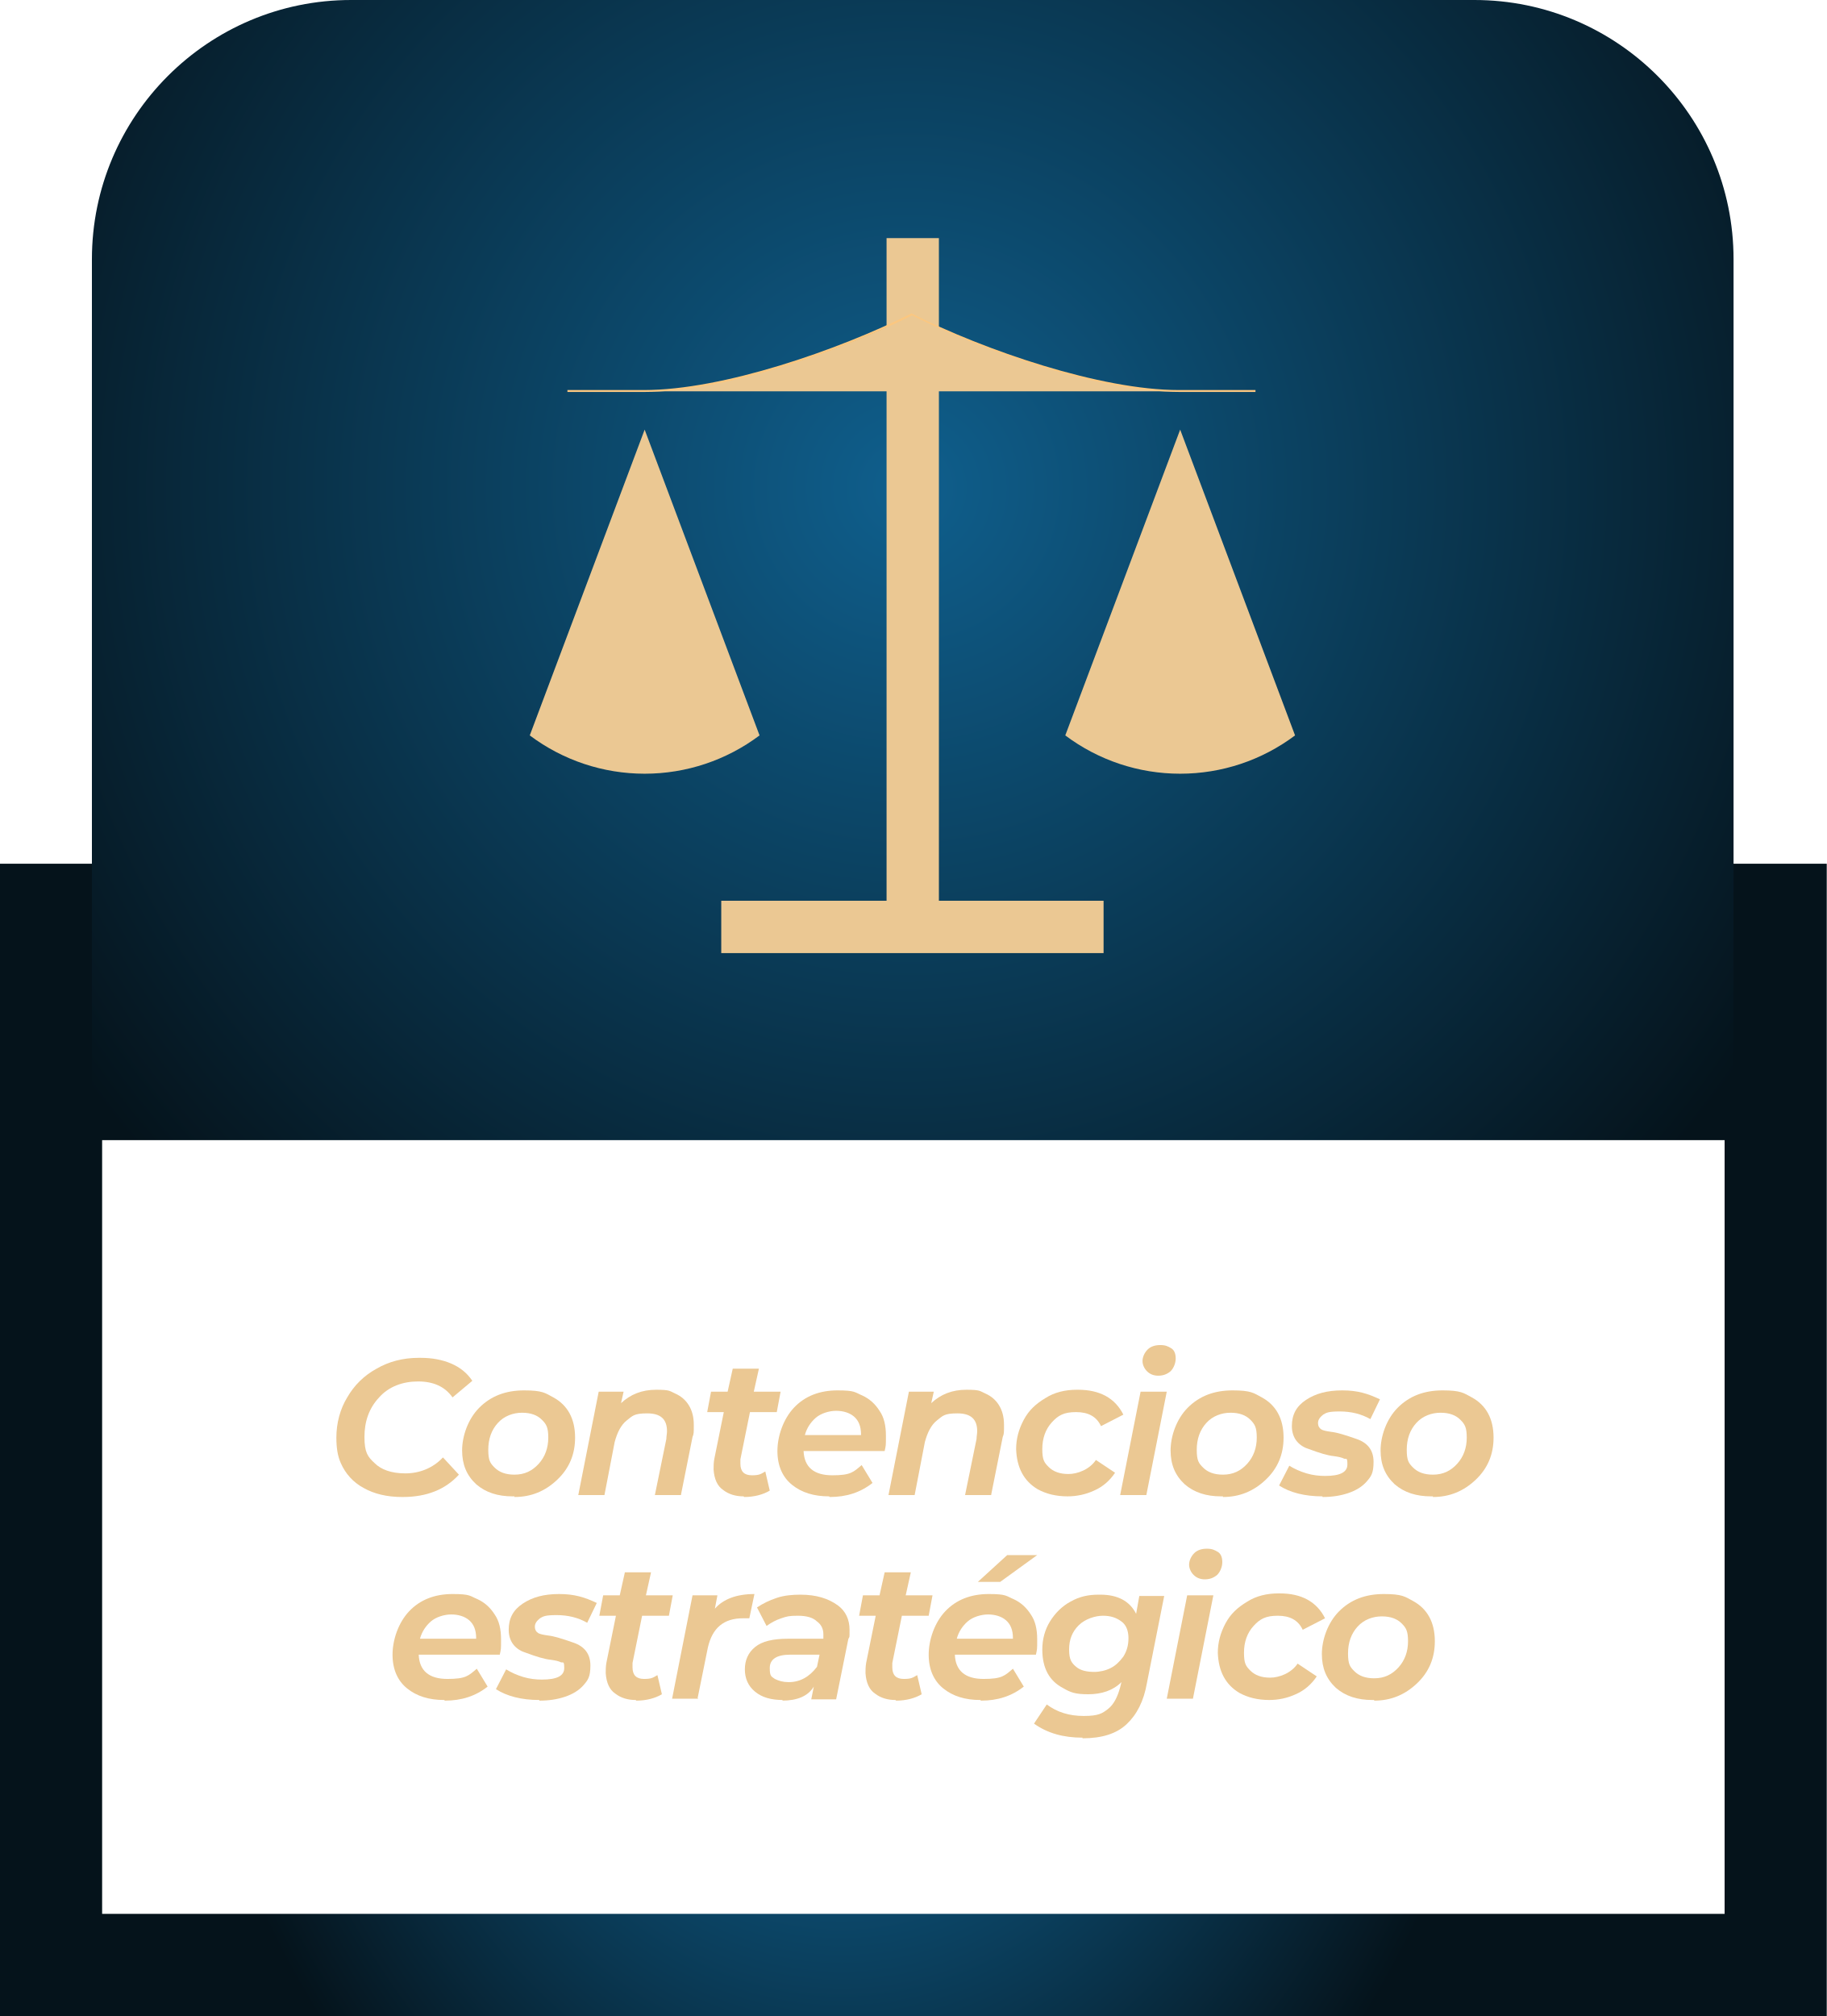
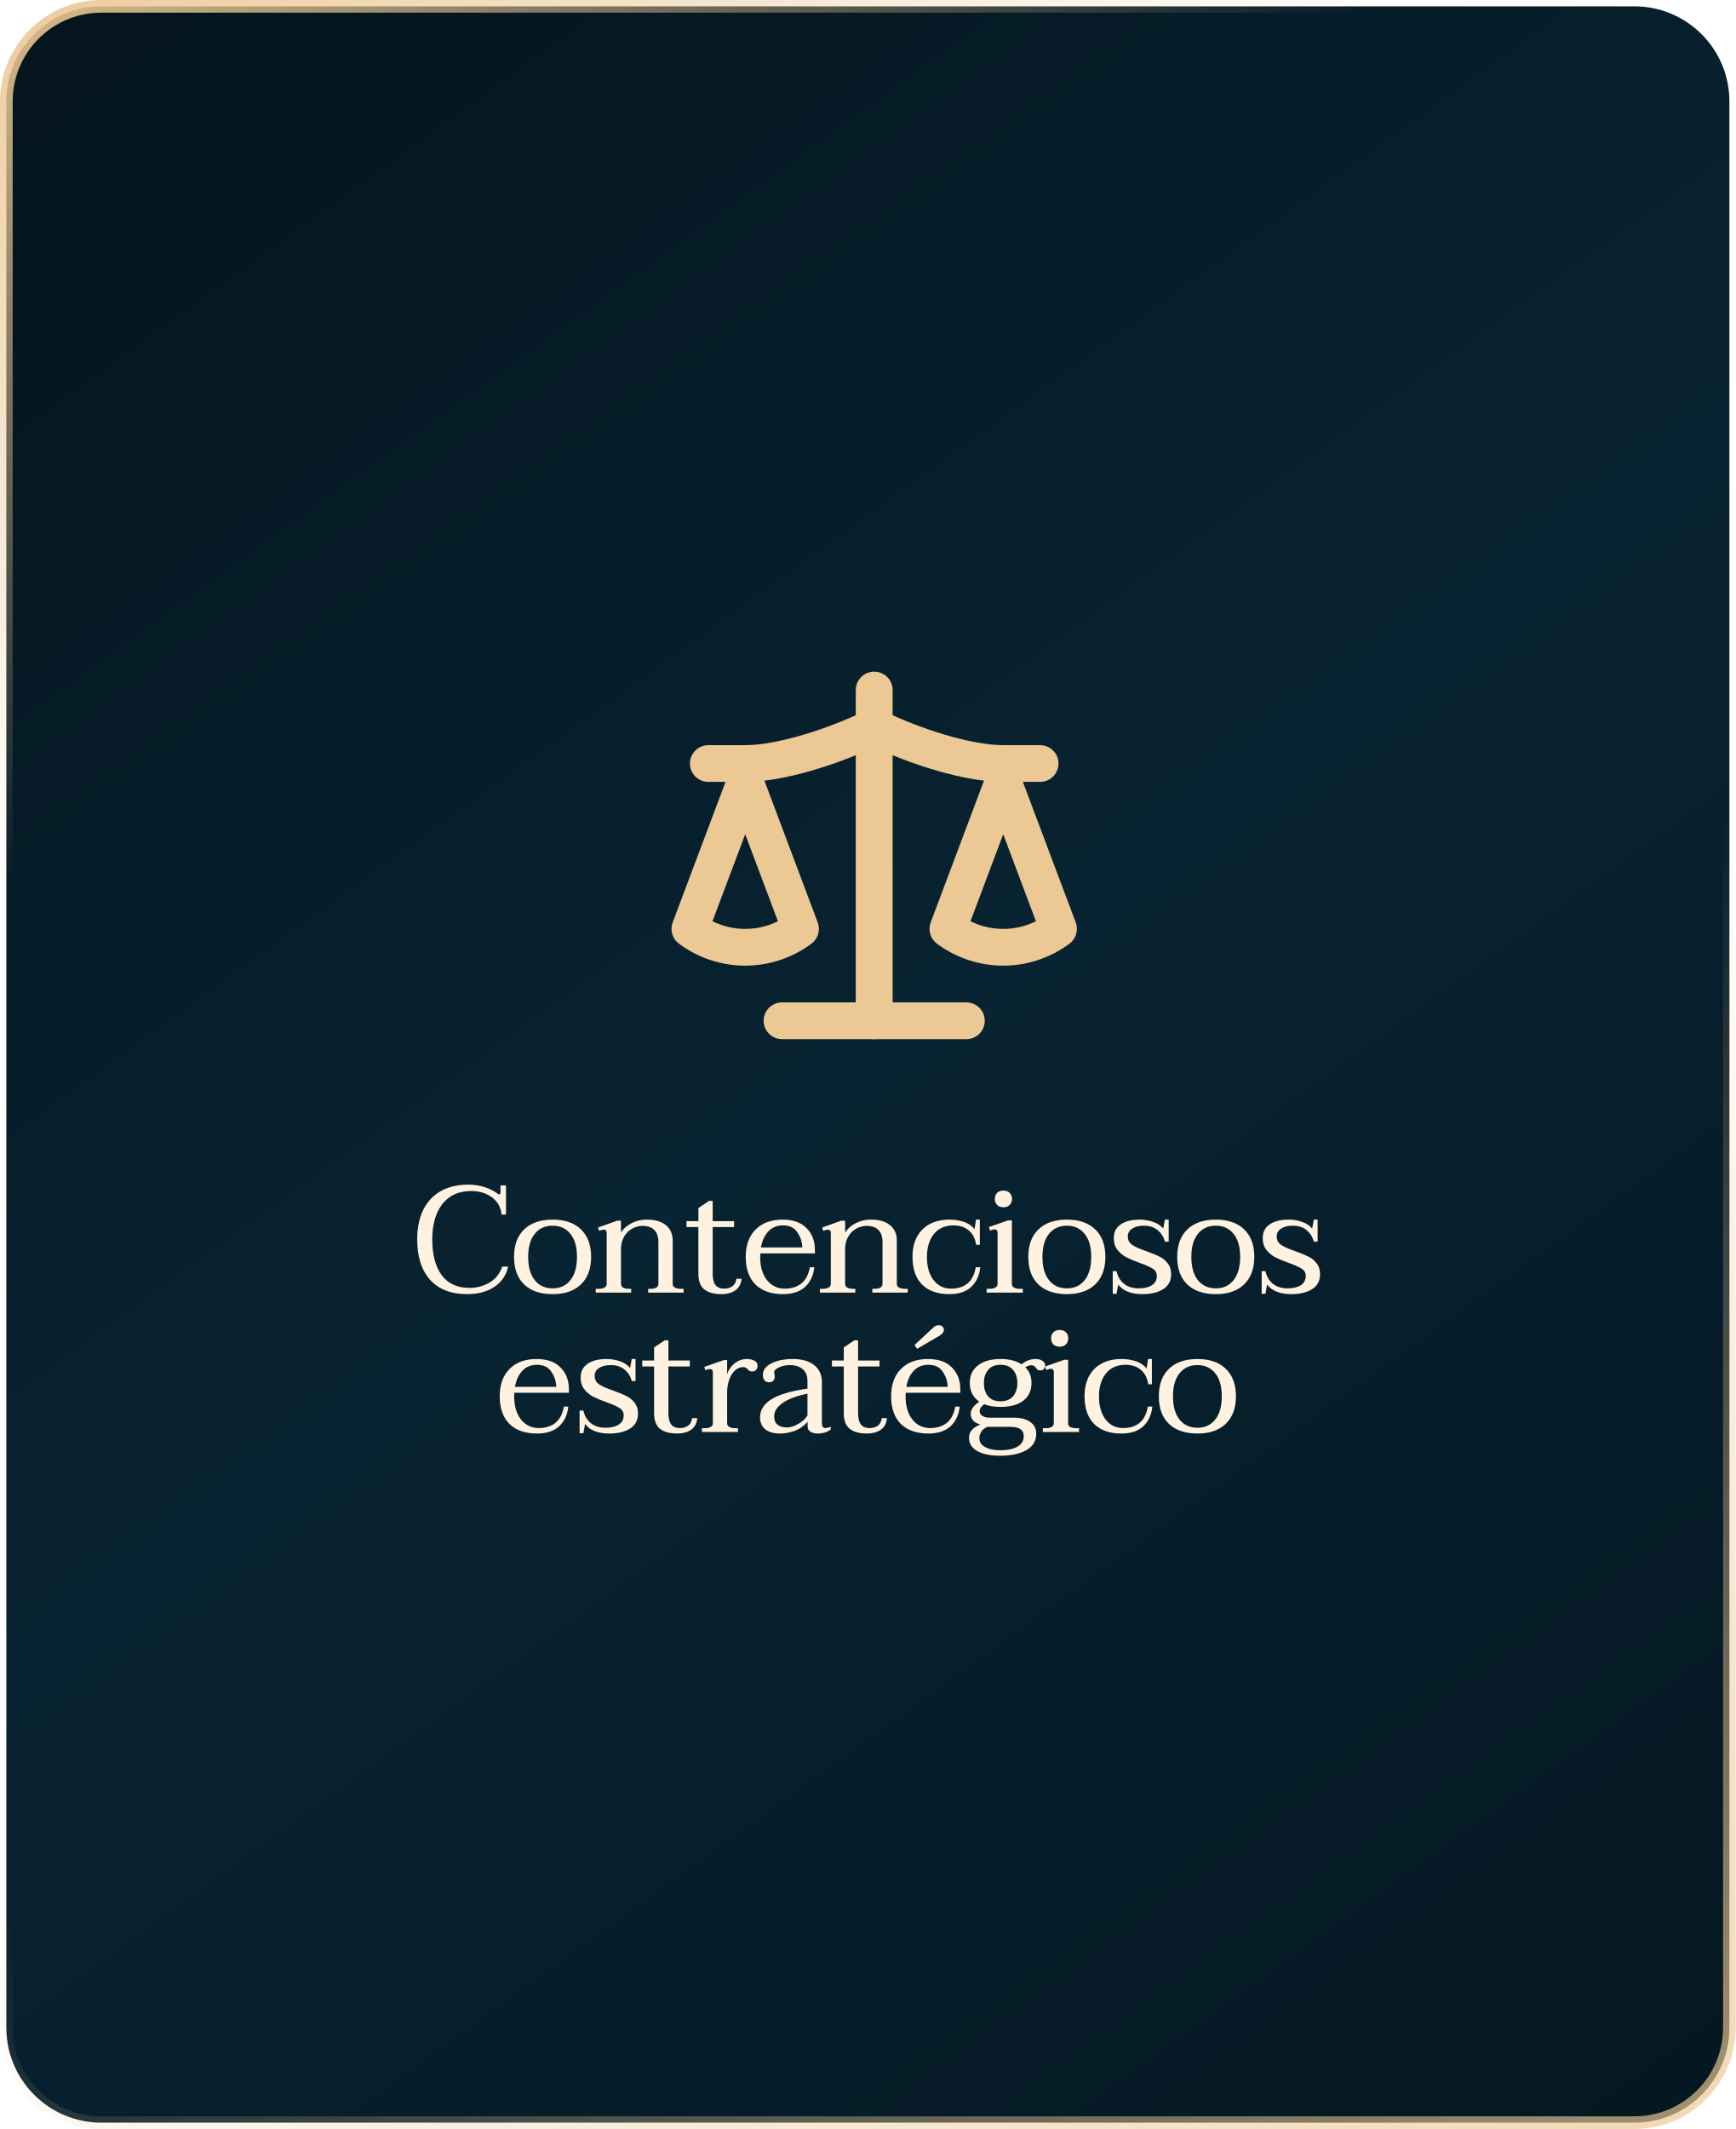
- <svg xmlns="http://www.w3.org/2000/svg" version="1.1" viewBox="0 0 286.2 315.8">
+ <svg xmlns="http://www.w3.org/2000/svg" width="137" height="168" viewBox="0 0 137 168" fill="none">
+   <rect x="0.5" y="0.5" width="136" height="167" rx="7.5" fill="url(#paint0_linear_1_16)" stroke="url(#paint1_linear_1_16)" />
+   <path fill-rule="evenodd" clip-rule="evenodd" d="M79.182 60.25C79.788 60.25 80.331 60.625 80.544 61.191L84.907 72.791C85.135 73.395 84.934 74.076 84.416 74.462C82.901 75.59 81.068 76.2 79.182 76.2C77.295 76.2 75.463 75.59 73.948 74.462C73.429 74.076 73.229 73.395 73.456 72.791L77.82 61.191C78.033 60.625 78.576 60.25 79.182 60.25ZM76.599 72.696C77.4 73.092 78.283 73.3 79.182 73.3C80.081 73.3 80.963 73.092 81.765 72.696L79.182 65.83L76.599 72.696Z" fill="#EBC894" />
+   <path fill-rule="evenodd" clip-rule="evenodd" d="M58.818 60.25C59.425 60.25 59.967 60.625 60.18 61.191L64.544 72.791C64.771 73.395 64.571 74.076 64.052 74.462C62.537 75.59 60.705 76.2 58.818 76.2C56.932 76.2 55.099 75.59 53.584 74.462C53.066 74.076 52.866 73.395 53.093 72.791L57.456 61.191C57.669 60.625 58.212 60.25 58.818 60.25ZM56.235 72.696C57.037 73.092 57.919 73.3 58.818 73.3C59.718 73.3 60.6 73.092 61.401 72.696L58.818 65.83L56.235 72.696Z" fill="#EBC894" />
+   <path fill-rule="evenodd" clip-rule="evenodd" d="M60.273 80.55C60.273 79.749 60.924 79.1 61.727 79.1H76.273C77.076 79.1 77.727 79.749 77.727 80.55C77.727 81.351 77.076 82 76.273 82H61.727C60.924 82 60.273 81.351 60.273 80.55Z" fill="#EBC894" />
+   <path fill-rule="evenodd" clip-rule="evenodd" d="M69 53C69.803 53 70.455 53.649 70.455 54.45V80.55C70.455 81.351 69.803 82 69 82C68.197 82 67.546 81.351 67.546 80.55V54.45C67.546 53.649 68.197 53 69 53Z" fill="#EBC894" />
+   <path fill-rule="evenodd" clip-rule="evenodd" d="M68.35 56.053C68.759 55.849 69.241 55.849 69.65 56.053C72.477 57.462 76.602 58.8 79.182 58.8H82.091C82.894 58.8 83.545 59.449 83.545 60.25C83.545 61.051 82.894 61.7 82.091 61.7H79.182C76.17 61.7 71.978 60.349 69 58.96C66.022 60.349 61.83 61.7 58.818 61.7H55.909C55.106 61.7 54.455 61.051 54.455 60.25C54.455 59.449 55.106 58.8 55.909 58.8H58.818C61.398 58.8 65.523 57.462 68.35 56.053Z" fill="#EBC894" />
+   <path d="M36.877 102.12C35.605 102.12 34.63 101.744 33.95 100.992C33.27 100.232 32.929 99.168 32.929 97.8C32.929 96.904 33.086 96.132 33.398 95.484C33.718 94.836 34.178 94.34 34.778 93.996C35.386 93.652 36.114 93.48 36.962 93.48C37.849 93.48 38.626 93.72 39.289 94.2C39.297 94.2 39.313 94.208 39.337 94.224C39.361 94.24 39.382 94.248 39.398 94.248C39.469 94.248 39.505 94.188 39.505 94.068V93.54H39.938V95.844H39.59C39.526 95.252 39.27 94.796 38.822 94.476C38.373 94.148 37.83 93.984 37.19 93.984C36.206 93.984 35.446 94.328 34.91 95.016C34.382 95.704 34.117 96.632 34.117 97.8C34.117 98.992 34.361 99.928 34.849 100.608C35.346 101.288 36.081 101.628 37.057 101.628C37.617 101.628 38.138 101.492 38.617 101.22C39.105 100.94 39.446 100.516 39.638 99.948H40.105C39.962 100.62 39.602 101.152 39.026 101.544C38.45 101.928 37.733 102.12 36.877 102.12ZM43.62 102.12C42.652 102.12 41.9 101.864 41.364 101.352C40.836 100.84 40.572 100.116 40.572 99.18C40.572 98.244 40.84 97.52 41.376 97.008C41.912 96.496 42.66 96.24 43.62 96.24C44.58 96.24 45.324 96.496 45.852 97.008C46.388 97.52 46.656 98.244 46.656 99.18C46.656 100.116 46.388 100.84 45.852 101.352C45.324 101.864 44.58 102.12 43.62 102.12ZM43.62 101.664C44.212 101.664 44.68 101.448 45.024 101.016C45.368 100.584 45.54 99.972 45.54 99.18C45.54 98.396 45.368 97.792 45.024 97.368C44.68 96.936 44.212 96.72 43.62 96.72C43.02 96.72 42.548 96.936 42.204 97.368C41.86 97.792 41.688 98.396 41.688 99.18C41.688 99.972 41.86 100.584 42.204 101.016C42.548 101.448 43.02 101.664 43.62 101.664ZM53.958 101.7V102H51.162V101.7H51.354C51.538 101.7 51.686 101.668 51.798 101.604C51.91 101.54 51.966 101.444 51.966 101.316V98.016C51.966 97.592 51.858 97.272 51.642 97.056C51.426 96.84 51.118 96.732 50.718 96.732C50.438 96.732 50.166 96.804 49.902 96.948C49.646 97.084 49.434 97.292 49.266 97.572C49.098 97.852 49.014 98.188 49.014 98.58V101.316C49.014 101.444 49.07 101.54 49.182 101.604C49.302 101.668 49.454 101.7 49.638 101.7H49.818V102H47.022V101.7H47.25C47.442 101.7 47.594 101.668 47.706 101.604C47.826 101.54 47.886 101.444 47.886 101.316V97.284C47.886 97.116 47.802 97.032 47.634 97.032C47.562 97.032 47.446 97.064 47.286 97.128L47.202 96.864L48.714 96.324H49.014V97.26C49.19 96.972 49.458 96.732 49.818 96.54C50.186 96.34 50.594 96.24 51.042 96.24C51.706 96.24 52.214 96.388 52.566 96.684C52.918 96.98 53.094 97.376 53.094 97.872V101.316C53.094 101.444 53.154 101.54 53.274 101.604C53.394 101.668 53.55 101.7 53.742 101.7H53.958ZM58.531 100.908C58.49 101.324 58.322 101.632 58.026 101.832C57.739 102.024 57.383 102.12 56.959 102.12C56.358 102.12 55.903 101.996 55.59 101.748C55.279 101.5 55.123 101.088 55.123 100.512V96.828H54.187V96.36H55.123V95.328L55.962 94.764H56.251V96.36H57.943V96.828H56.251V100.488C56.251 100.896 56.322 101.2 56.467 101.4C56.618 101.592 56.85 101.688 57.163 101.688C57.41 101.688 57.623 101.628 57.798 101.508C57.983 101.38 58.09 101.18 58.123 100.908H58.531ZM60.012 98.904C60.004 98.968 60 99.064 60 99.192C60 99.944 60.176 100.548 60.528 101.004C60.888 101.46 61.36 101.688 61.944 101.688C62.472 101.688 62.908 101.552 63.252 101.28C63.596 101 63.82 100.572 63.924 99.996H64.272C64.208 100.636 63.968 101.152 63.552 101.544C63.136 101.928 62.552 102.12 61.8 102.12C60.872 102.12 60.148 101.868 59.628 101.364C59.116 100.852 58.86 100.124 58.86 99.18C58.86 98.268 59.116 97.552 59.628 97.032C60.148 96.504 60.86 96.24 61.764 96.24C62.596 96.24 63.228 96.464 63.66 96.912C64.1 97.352 64.32 97.924 64.32 98.628V98.904H60.012ZM61.8 96.696C61.328 96.696 60.944 96.852 60.648 97.164C60.352 97.476 60.156 97.9 60.06 98.436H63.324C63.308 97.988 63.176 97.588 62.928 97.236C62.688 96.876 62.312 96.696 61.8 96.696ZM71.648 101.7V102H68.852V101.7H69.044C69.228 101.7 69.376 101.668 69.488 101.604C69.6 101.54 69.656 101.444 69.656 101.316V98.016C69.656 97.592 69.548 97.272 69.332 97.056C69.116 96.84 68.808 96.732 68.408 96.732C68.128 96.732 67.856 96.804 67.592 96.948C67.336 97.084 67.124 97.292 66.956 97.572C66.788 97.852 66.704 98.188 66.704 98.58V101.316C66.704 101.444 66.76 101.54 66.872 101.604C66.992 101.668 67.144 101.7 67.328 101.7H67.508V102H64.712V101.7H64.94C65.132 101.7 65.284 101.668 65.396 101.604C65.516 101.54 65.576 101.444 65.576 101.316V97.284C65.576 97.116 65.492 97.032 65.324 97.032C65.252 97.032 65.136 97.064 64.976 97.128L64.892 96.864L66.404 96.324H66.704V97.26C66.88 96.972 67.148 96.732 67.508 96.54C67.876 96.34 68.284 96.24 68.732 96.24C69.396 96.24 69.904 96.388 70.256 96.684C70.608 96.98 70.784 97.376 70.784 97.872V101.316C70.784 101.444 70.844 101.54 70.964 101.604C71.084 101.668 71.24 101.7 71.432 101.7H71.648ZM74.925 102.12C74.005 102.12 73.289 101.868 72.777 101.364C72.273 100.852 72.021 100.124 72.021 99.18C72.021 98.268 72.277 97.552 72.789 97.032C73.309 96.504 74.029 96.24 74.949 96.24C75.333 96.24 75.701 96.296 76.053 96.408C76.405 96.52 76.693 96.712 76.917 96.984L77.037 96.24H77.337V98.232H77.049C76.969 97.72 76.769 97.336 76.449 97.08C76.137 96.824 75.741 96.696 75.261 96.696C74.589 96.696 74.069 96.928 73.701 97.392C73.341 97.848 73.161 98.448 73.161 99.192C73.161 99.944 73.333 100.548 73.677 101.004C74.029 101.46 74.493 101.688 75.069 101.688C75.597 101.688 76.029 101.552 76.365 101.28C76.701 101 76.917 100.572 77.013 99.996H77.373C77.309 100.636 77.073 101.152 76.665 101.544C76.257 101.928 75.677 102.12 74.925 102.12ZM79.206 95.268C78.998 95.268 78.83 95.208 78.702 95.088C78.582 94.96 78.522 94.8 78.522 94.608C78.522 94.408 78.582 94.248 78.702 94.128C78.83 94.008 78.998 93.948 79.206 93.948C79.406 93.948 79.566 94.008 79.686 94.128C79.814 94.248 79.878 94.408 79.878 94.608C79.878 94.8 79.814 94.96 79.686 95.088C79.566 95.208 79.406 95.268 79.206 95.268ZM77.874 101.7H78.102C78.294 101.7 78.446 101.668 78.558 101.604C78.678 101.54 78.738 101.444 78.738 101.316V97.272C78.738 97.096 78.654 97.008 78.486 97.008C78.446 97.008 78.386 97.024 78.306 97.056C78.226 97.08 78.17 97.096 78.138 97.104L78.054 96.828L79.566 96.3H79.866V101.316C79.866 101.444 79.922 101.54 80.034 101.604C80.154 101.668 80.31 101.7 80.502 101.7H80.73V102H77.874V101.7ZM84.21 102.12C83.242 102.12 82.49 101.864 81.954 101.352C81.426 100.84 81.162 100.116 81.162 99.18C81.162 98.244 81.43 97.52 81.966 97.008C82.502 96.496 83.25 96.24 84.21 96.24C85.17 96.24 85.914 96.496 86.442 97.008C86.978 97.52 87.246 98.244 87.246 99.18C87.246 100.116 86.978 100.84 86.442 101.352C85.914 101.864 85.17 102.12 84.21 102.12ZM84.21 101.664C84.802 101.664 85.27 101.448 85.614 101.016C85.958 100.584 86.13 99.972 86.13 99.18C86.13 98.396 85.958 97.792 85.614 97.368C85.27 96.936 84.802 96.72 84.21 96.72C83.61 96.72 83.138 96.936 82.794 97.368C82.45 97.792 82.278 98.396 82.278 99.18C82.278 99.972 82.45 100.584 82.794 101.016C83.138 101.448 83.61 101.664 84.21 101.664ZM90.18 102.12C89.275 102.12 88.635 101.868 88.26 101.364L88.127 102.096H87.828V100.308H88.127C88.216 100.724 88.412 101.056 88.716 101.304C89.019 101.544 89.4 101.664 89.856 101.664C90.32 101.664 90.675 101.58 90.924 101.412C91.18 101.244 91.308 101 91.308 100.68C91.308 100.432 91.195 100.24 90.972 100.104C90.748 99.96 90.403 99.808 89.939 99.648C89.507 99.488 89.156 99.34 88.883 99.204C88.62 99.06 88.391 98.868 88.2 98.628C88.007 98.38 87.912 98.068 87.912 97.692C87.912 97.228 88.091 96.872 88.451 96.624C88.811 96.368 89.316 96.24 89.963 96.24C90.323 96.24 90.675 96.3 91.019 96.42C91.364 96.54 91.627 96.716 91.811 96.948L91.944 96.24H92.243V97.98H91.944C91.847 97.604 91.656 97.3 91.368 97.068C91.088 96.836 90.728 96.72 90.287 96.72C89.903 96.72 89.596 96.796 89.364 96.948C89.132 97.1 89.016 97.308 89.016 97.572C89.016 97.86 89.135 98.084 89.376 98.244C89.624 98.404 89.996 98.568 90.492 98.736C90.915 98.888 91.255 99.028 91.511 99.156C91.767 99.276 91.984 99.452 92.159 99.684C92.344 99.908 92.436 100.196 92.436 100.548C92.436 101.076 92.224 101.472 91.799 101.736C91.383 101.992 90.844 102.12 90.18 102.12ZM95.964 102.12C94.996 102.12 94.244 101.864 93.708 101.352C93.18 100.84 92.916 100.116 92.916 99.18C92.916 98.244 93.184 97.52 93.72 97.008C94.256 96.496 95.004 96.24 95.964 96.24C96.924 96.24 97.668 96.496 98.196 97.008C98.732 97.52 99 98.244 99 99.18C99 100.116 98.732 100.84 98.196 101.352C97.668 101.864 96.924 102.12 95.964 102.12ZM95.964 101.664C96.556 101.664 97.024 101.448 97.368 101.016C97.712 100.584 97.884 99.972 97.884 99.18C97.884 98.396 97.712 97.792 97.368 97.368C97.024 96.936 96.556 96.72 95.964 96.72C95.364 96.72 94.892 96.936 94.548 97.368C94.204 97.792 94.032 98.396 94.032 99.18C94.032 99.972 94.204 100.584 94.548 101.016C94.892 101.448 95.364 101.664 95.964 101.664ZM101.934 102.12C101.03 102.12 100.39 101.868 100.014 101.364L99.882 102.096H99.582V100.308H99.882C99.97 100.724 100.166 101.056 100.47 101.304C100.774 101.544 101.154 101.664 101.61 101.664C102.074 101.664 102.43 101.58 102.678 101.412C102.934 101.244 103.062 101 103.062 100.68C103.062 100.432 102.95 100.24 102.726 100.104C102.502 99.96 102.158 99.808 101.694 99.648C101.262 99.488 100.91 99.34 100.638 99.204C100.374 99.06 100.146 98.868 99.954 98.628C99.762 98.38 99.666 98.068 99.666 97.692C99.666 97.228 99.846 96.872 100.206 96.624C100.566 96.368 101.07 96.24 101.718 96.24C102.078 96.24 102.43 96.3 102.774 96.42C103.118 96.54 103.382 96.716 103.566 96.948L103.698 96.24H103.998V97.98H103.698C103.602 97.604 103.41 97.3 103.122 97.068C102.842 96.836 102.482 96.72 102.042 96.72C101.658 96.72 101.35 96.796 101.118 96.948C100.886 97.1 100.77 97.308 100.77 97.572C100.77 97.86 100.89 98.084 101.13 98.244C101.378 98.404 101.75 98.568 102.246 98.736C102.67 98.888 103.01 99.028 103.266 99.156C103.522 99.276 103.738 99.452 103.914 99.684C104.098 99.908 104.19 100.196 104.19 100.548C104.19 101.076 103.978 101.472 103.554 101.736C103.138 101.992 102.598 102.12 101.934 102.12ZM40.596 109.904C40.588 109.968 40.584 110.064 40.584 110.192C40.584 110.944 40.76 111.548 41.112 112.004C41.472 112.46 41.944 112.688 42.528 112.688C43.056 112.688 43.492 112.552 43.836 112.28C44.18 112 44.404 111.572 44.508 110.996H44.856C44.792 111.636 44.552 112.152 44.136 112.544C43.72 112.928 43.136 113.12 42.384 113.12C41.456 113.12 40.732 112.868 40.212 112.364C39.7 111.852 39.444 111.124 39.444 110.18C39.444 109.268 39.7 108.552 40.212 108.032C40.732 107.504 41.444 107.24 42.348 107.24C43.18 107.24 43.812 107.464 44.244 107.912C44.684 108.352 44.904 108.924 44.904 109.628V109.904H40.596ZM42.384 107.696C41.912 107.696 41.528 107.852 41.232 108.164C40.936 108.476 40.74 108.9 40.644 109.436H43.908C43.892 108.988 43.76 108.588 43.512 108.236C43.272 107.876 42.896 107.696 42.384 107.696ZM48.099 113.12C47.195 113.12 46.555 112.868 46.179 112.364L46.047 113.096H45.747V111.308H46.047C46.135 111.724 46.331 112.056 46.635 112.304C46.939 112.544 47.319 112.664 47.775 112.664C48.239 112.664 48.595 112.58 48.843 112.412C49.099 112.244 49.227 112 49.227 111.68C49.227 111.432 49.115 111.24 48.891 111.104C48.667 110.96 48.323 110.808 47.859 110.648C47.427 110.488 47.075 110.34 46.803 110.204C46.539 110.06 46.311 109.868 46.119 109.628C45.927 109.38 45.831 109.068 45.831 108.692C45.831 108.228 46.011 107.872 46.371 107.624C46.731 107.368 47.235 107.24 47.883 107.24C48.243 107.24 48.595 107.3 48.939 107.42C49.283 107.54 49.547 107.716 49.731 107.948L49.863 107.24H50.163V108.98H49.863C49.767 108.604 49.575 108.3 49.287 108.068C49.007 107.836 48.647 107.72 48.207 107.72C47.823 107.72 47.515 107.796 47.283 107.948C47.051 108.1 46.935 108.308 46.935 108.572C46.935 108.86 47.055 109.084 47.295 109.244C47.543 109.404 47.915 109.568 48.411 109.736C48.835 109.888 49.175 110.028 49.431 110.156C49.687 110.276 49.903 110.452 50.079 110.684C50.263 110.908 50.355 111.196 50.355 111.548C50.355 112.076 50.143 112.472 49.719 112.736C49.303 112.992 48.763 113.12 48.099 113.12ZM55.035 111.908C54.995 112.324 54.827 112.632 54.531 112.832C54.243 113.024 53.887 113.12 53.463 113.12C52.863 113.12 52.407 112.996 52.095 112.748C51.783 112.5 51.627 112.088 51.627 111.512V107.828H50.691V107.36H51.627V106.328L52.467 105.764H52.755V107.36H54.447V107.828H52.755V111.488C52.755 111.896 52.827 112.2 52.971 112.4C53.123 112.592 53.355 112.688 53.667 112.688C53.915 112.688 54.127 112.628 54.303 112.508C54.487 112.38 54.595 112.18 54.627 111.908H55.035ZM58.953 107.24C59.185 107.24 59.381 107.284 59.541 107.372C59.709 107.452 59.793 107.58 59.793 107.756C59.793 107.908 59.753 108.024 59.673 108.104C59.601 108.184 59.497 108.224 59.361 108.224C59.273 108.224 59.201 108.208 59.145 108.176C59.097 108.144 59.053 108.1 59.013 108.044C58.957 107.988 58.905 107.948 58.857 107.924C58.809 107.892 58.741 107.876 58.653 107.876C58.445 107.876 58.245 107.952 58.053 108.104C57.869 108.256 57.717 108.476 57.597 108.764C57.477 109.052 57.409 109.384 57.393 109.76V112.316C57.393 112.444 57.453 112.54 57.573 112.604C57.693 112.668 57.849 112.7 58.041 112.7H58.245V113H55.401V112.7H55.629C55.821 112.7 55.973 112.668 56.085 112.604C56.205 112.54 56.265 112.444 56.265 112.316V108.284C56.265 108.116 56.185 108.032 56.025 108.032C55.945 108.032 55.825 108.064 55.665 108.128L55.593 107.864L57.129 107.324H57.393V108.428C57.505 108.084 57.705 107.8 57.993 107.576C58.281 107.352 58.601 107.24 58.953 107.24ZM61.548 113.12C61.06 113.12 60.676 113.008 60.396 112.784C60.124 112.552 59.988 112.24 59.988 111.848C59.988 111.264 60.292 110.784 60.9 110.408C61.516 110.032 62.46 109.756 63.732 109.58V108.956C63.732 108.548 63.604 108.24 63.348 108.032C63.092 107.824 62.752 107.72 62.328 107.72C62.024 107.72 61.744 107.78 61.488 107.9C61.232 108.02 61.104 108.148 61.104 108.284C61.104 108.332 61.112 108.392 61.128 108.464C61.144 108.536 61.152 108.592 61.152 108.632C61.152 108.752 61.116 108.856 61.044 108.944C60.972 109.032 60.856 109.076 60.696 109.076C60.56 109.076 60.444 109.028 60.348 108.932C60.26 108.828 60.216 108.684 60.216 108.5C60.216 108.1 60.444 107.792 60.9 107.576C61.356 107.352 61.912 107.24 62.568 107.24C63.304 107.24 63.872 107.404 64.272 107.732C64.672 108.052 64.872 108.492 64.872 109.052V112.304C64.872 112.56 64.96 112.688 65.136 112.688C65.248 112.688 65.392 112.656 65.568 112.592V112.796C65.448 112.9 65.296 112.98 65.112 113.036C64.928 113.092 64.74 113.12 64.548 113.12C64.332 113.12 64.144 113.076 63.984 112.988C63.824 112.9 63.744 112.756 63.744 112.556V112.196C63.424 112.548 63.068 112.792 62.676 112.928C62.292 113.056 61.916 113.12 61.548 113.12ZM62.1 112.64C62.396 112.64 62.704 112.544 63.024 112.352C63.352 112.16 63.588 111.94 63.732 111.692V109.976C62.884 110.144 62.232 110.388 61.776 110.708C61.328 111.02 61.104 111.372 61.104 111.764C61.104 112.052 61.192 112.272 61.368 112.424C61.544 112.568 61.788 112.64 62.1 112.64ZM70.007 111.908C69.967 112.324 69.799 112.632 69.503 112.832C69.215 113.024 68.859 113.12 68.435 113.12C67.835 113.12 67.379 112.996 67.067 112.748C66.755 112.5 66.599 112.088 66.599 111.512V107.828H65.663V107.36H66.599V106.328L67.439 105.764H67.727V107.36H69.419V107.828H67.727V111.488C67.727 111.896 67.799 112.2 67.943 112.4C68.095 112.592 68.327 112.688 68.639 112.688C68.887 112.688 69.099 112.628 69.275 112.508C69.459 112.38 69.567 112.18 69.599 111.908H70.007ZM72.388 106.436L72.184 106.136L73.564 104.852C73.572 104.844 73.624 104.796 73.72 104.708C73.816 104.62 73.94 104.576 74.092 104.576C74.22 104.576 74.32 104.612 74.392 104.684C74.464 104.756 74.5 104.84 74.5 104.936C74.5 105.12 74.364 105.288 74.092 105.44L72.388 106.436ZM71.488 109.904C71.48 109.968 71.476 110.064 71.476 110.192C71.476 110.944 71.652 111.548 72.004 112.004C72.364 112.46 72.836 112.688 73.42 112.688C73.948 112.688 74.384 112.552 74.728 112.28C75.072 112 75.296 111.572 75.4 110.996H75.748C75.684 111.636 75.444 112.152 75.028 112.544C74.612 112.928 74.028 113.12 73.276 113.12C72.348 113.12 71.624 112.868 71.104 112.364C70.592 111.852 70.336 111.124 70.336 110.18C70.336 109.268 70.592 108.552 71.104 108.032C71.624 107.504 72.336 107.24 73.24 107.24C74.072 107.24 74.704 107.464 75.136 107.912C75.576 108.352 75.796 108.924 75.796 109.628V109.904H71.488ZM73.276 107.696C72.804 107.696 72.42 107.852 72.124 108.164C71.828 108.476 71.632 108.9 71.536 109.436H74.8C74.784 108.988 74.652 108.588 74.404 108.236C74.164 107.876 73.788 107.696 73.276 107.696ZM81.739 107.24C81.963 107.24 82.143 107.288 82.279 107.384C82.423 107.48 82.495 107.596 82.495 107.732C82.495 107.86 82.459 107.96 82.387 108.032C82.323 108.104 82.227 108.14 82.099 108.14C82.011 108.14 81.943 108.124 81.895 108.092C81.855 108.06 81.815 108.012 81.775 107.948C81.727 107.876 81.675 107.824 81.619 107.792C81.571 107.752 81.495 107.732 81.391 107.732C81.271 107.732 81.115 107.784 80.923 107.888C81.251 108.2 81.415 108.616 81.415 109.136C81.415 109.736 81.199 110.2 80.767 110.528C80.335 110.856 79.735 111.02 78.967 111.02C78.471 111.02 78.043 110.948 77.683 110.804C77.443 110.98 77.323 111.164 77.323 111.356C77.323 111.508 77.395 111.632 77.539 111.728C77.683 111.824 77.887 111.872 78.151 111.872H80.083C80.571 111.872 80.975 111.98 81.295 112.196C81.623 112.404 81.787 112.72 81.787 113.144C81.787 113.704 81.531 114.132 81.019 114.428C80.507 114.724 79.807 114.872 78.919 114.872C78.167 114.872 77.571 114.748 77.131 114.5C76.699 114.26 76.483 113.912 76.483 113.456C76.483 112.984 76.783 112.636 77.383 112.412C77.119 112.34 76.923 112.228 76.795 112.076C76.675 111.924 76.615 111.756 76.615 111.572C76.615 111.228 76.843 110.908 77.299 110.612C77.059 110.444 76.871 110.236 76.735 109.988C76.607 109.74 76.543 109.456 76.543 109.136C76.543 108.544 76.759 108.08 77.191 107.744C77.623 107.408 78.215 107.24 78.967 107.24C79.663 107.24 80.219 107.38 80.635 107.66C80.963 107.38 81.331 107.24 81.739 107.24ZM78.967 110.576C79.407 110.576 79.739 110.444 79.963 110.18C80.187 109.908 80.299 109.56 80.299 109.136C80.299 108.712 80.187 108.368 79.963 108.104C79.739 107.832 79.407 107.696 78.967 107.696C78.535 107.696 78.207 107.832 77.983 108.104C77.767 108.368 77.659 108.712 77.659 109.136C77.659 109.56 77.767 109.908 77.983 110.18C78.207 110.444 78.535 110.576 78.967 110.576ZM77.947 112.592C77.715 112.68 77.547 112.812 77.443 112.988C77.347 113.156 77.299 113.316 77.299 113.468C77.299 113.788 77.451 114.028 77.755 114.188C78.059 114.356 78.463 114.44 78.967 114.44C79.535 114.44 79.983 114.344 80.311 114.152C80.639 113.96 80.803 113.688 80.803 113.336C80.803 113.08 80.715 112.892 80.539 112.772C80.371 112.652 80.087 112.592 79.687 112.592H77.947ZM83.645 106.268C83.437 106.268 83.269 106.208 83.141 106.088C83.021 105.96 82.961 105.8 82.961 105.608C82.961 105.408 83.021 105.248 83.141 105.128C83.269 105.008 83.437 104.948 83.645 104.948C83.845 104.948 84.005 105.008 84.125 105.128C84.253 105.248 84.317 105.408 84.317 105.608C84.317 105.8 84.253 105.96 84.125 106.088C84.005 106.208 83.845 106.268 83.645 106.268ZM82.313 112.7H82.541C82.733 112.7 82.885 112.668 82.997 112.604C83.117 112.54 83.177 112.444 83.177 112.316V108.272C83.177 108.096 83.093 108.008 82.925 108.008C82.885 108.008 82.825 108.024 82.745 108.056C82.665 108.08 82.609 108.096 82.577 108.104L82.493 107.828L84.005 107.3H84.305V112.316C84.305 112.444 84.361 112.54 84.473 112.604C84.593 112.668 84.749 112.7 84.941 112.7H85.169V113H82.313V112.7ZM88.505 113.12C87.585 113.12 86.869 112.868 86.357 112.364C85.853 111.852 85.601 111.124 85.601 110.18C85.601 109.268 85.857 108.552 86.369 108.032C86.889 107.504 87.609 107.24 88.529 107.24C88.913 107.24 89.281 107.296 89.633 107.408C89.985 107.52 90.273 107.712 90.497 107.984L90.617 107.24H90.917V109.232H90.629C90.549 108.72 90.349 108.336 90.029 108.08C89.717 107.824 89.321 107.696 88.841 107.696C88.169 107.696 87.649 107.928 87.281 108.392C86.921 108.848 86.741 109.448 86.741 110.192C86.741 110.944 86.913 111.548 87.257 112.004C87.609 112.46 88.073 112.688 88.649 112.688C89.177 112.688 89.609 112.552 89.945 112.28C90.281 112 90.497 111.572 90.593 110.996H90.953C90.889 111.636 90.653 112.152 90.245 112.544C89.837 112.928 89.257 113.12 88.505 113.12ZM94.514 113.12C93.546 113.12 92.794 112.864 92.258 112.352C91.73 111.84 91.466 111.116 91.466 110.18C91.466 109.244 91.734 108.52 92.27 108.008C92.806 107.496 93.554 107.24 94.514 107.24C95.474 107.24 96.218 107.496 96.746 108.008C97.282 108.52 97.55 109.244 97.55 110.18C97.55 111.116 97.282 111.84 96.746 112.352C96.218 112.864 95.474 113.12 94.514 113.12ZM94.514 112.664C95.106 112.664 95.574 112.448 95.918 112.016C96.262 111.584 96.434 110.972 96.434 110.18C96.434 109.396 96.262 108.792 95.918 108.368C95.574 107.936 95.106 107.72 94.514 107.72C93.914 107.72 93.442 107.936 93.098 108.368C92.754 108.792 92.582 109.396 92.582 110.18C92.582 110.972 92.754 111.584 93.098 112.016C93.442 112.448 93.914 112.664 94.514 112.664Z" fill="#FFF2E0" />
  <defs>
-     <style>
-       .cls-1 {
-         fill: none;
-         stroke: url(#Gradiente_sem_nome);
-         stroke-miterlimit: 10;
-         stroke-width: 16px;
-       }
- 
-       .cls-2 {
-         fill: url(#Gradiente_sem_nome_2);
-       }
- 
-       .cls-3 {
-         isolation: isolate;
-       }
- 
-       .cls-4 {
-         fill: #ebc893;
-       }
- 
-       .cls-5 {
-         fill: #fbc780;
-       }
-     </style>
-     <radialGradient id="Gradiente_sem_nome" data-name="Gradiente sem nome" cx="223.3" cy="60.1" fx="223.3" fy="60.1" r="118.7" gradientTransform="translate(-69.1 296.9) scale(.9 -1.2)" gradientUnits="userSpaceOnUse">
-       <stop offset=".3" stop-color="#0f5f8d" />
-       <stop offset="1" stop-color="#05131b" />
-     </radialGradient>
-     <radialGradient id="Gradiente_sem_nome_2" data-name="Gradiente sem nome 2" cx="324.6" cy="255.7" fx="324.6" fy="255.7" r="176.5" gradientTransform="translate(-150.1 306.6) scale(.9 -.9)" gradientUnits="userSpaceOnUse">
-       <stop offset="0" stop-color="#0f5f8d" />
-       <stop offset="1" stop-color="#05131b" />
-     </radialGradient>
+     <linearGradient id="paint0_linear_1_16" x1="3.42386e-07" y1="-8.5" x2="156.5" y2="208" gradientUnits="userSpaceOnUse">
+       <stop stop-color="#03131C" />
+       <stop offset="0.428" stop-color="#082331" />
+       <stop offset="0.975" stop-color="#03131C" />
+     </linearGradient>
+     <linearGradient id="paint1_linear_1_16" x1="6" y1="-8" x2="143.5" y2="206.5" gradientUnits="userSpaceOnUse">
+       <stop stop-color="#EBC894" />
+       <stop offset="0.245" stop-color="#EBC894" stop-opacity="0" />
+       <stop offset="0.513" stop-color="#EBC894" stop-opacity="0" />
+       <stop offset="1" stop-color="#EBC894" />
+     </linearGradient>
  </defs>
-   <g>
-     <g id="Camada_2">
-       <g id="Camada_1-2">
-         <g>
-           <g class="cls-3">
-             <g class="cls-3">
-               <path class="cls-4" d="M63,234.5c-2.4,0-4.4-.5-6-1.4-1.7-.9-2.9-2.3-3.6-3.9-.5-1.1-.7-2.4-.7-4,0-2.3.6-4.5,1.7-6.3,1.1-1.9,2.6-3.4,4.6-4.5,1.9-1.1,4.1-1.7,6.6-1.7h.3c1.8,0,3.4.3,4.8.9,1.4.6,2.5,1.5,3.3,2.7l-3.1,2.6c-1.2-1.7-3-2.5-5.4-2.5s-4.6.8-6.1,2.5c-1.6,1.7-2.3,3.8-2.3,6.2s.5,3.1,1.6,4.1c1,1,2.6,1.6,4.8,1.6s4.3-.8,5.9-2.5l2.5,2.7c-2.1,2.3-5,3.5-8.8,3.5Z" />
-             </g>
-             <g class="cls-3">
-               <path class="cls-4" d="M80.6,234.4h-.3c-2.3,0-4.2-.6-5.7-1.9-1.5-1.4-2.2-3.1-2.2-5.3s.9-4.9,2.7-6.7c1.8-1.8,4.1-2.7,7-2.7s3.3.4,4.6,1.1c2.2,1.2,3.4,3.3,3.4,6.3,0,2.6-.9,4.8-2.8,6.6s-4.1,2.7-6.7,2.7ZM80.6,231c1.6,0,2.8-.6,3.8-1.7,1-1.1,1.5-2.5,1.5-4.1s-.3-2.1-1-2.8c-.7-.7-1.7-1.1-3.1-1.1s-2.8.5-3.8,1.6-1.5,2.5-1.5,4.2.3,2.1,1,2.8c.7.7,1.7,1.1,3.1,1.1Z" />
-               <path class="cls-4" d="M106.7,234.2h-4.1l1.8-8.8c0-.4.1-.8.1-1.2,0-1.9-1-2.8-3.1-2.8s-2.3.4-3.2,1.1-1.5,1.9-1.9,3.4l-1.6,8.3h-4.1l3.2-16.2h3.9l-.4,1.8c1.5-1.4,3.3-2.1,5.5-2.1s2.1.2,3,.6c.9.4,1.6,1,2.1,1.8.5.8.8,1.8.8,3.1s0,1.4-.2,1.9l-1.8,9Z" />
-             </g>
-             <g class="cls-3">
-               <path class="cls-4" d="M116.5,234.4c-1.2,0-2.3-.3-3.2-1-.9-.6-1.4-1.7-1.5-3.2,0-.5,0-1,.1-1.6l1.5-7.4h-2.6l.6-3.2h2.6l.8-3.6h4.1l-.8,3.6h4.2l-.6,3.2h-4.2l-1.5,7.4c0,.2,0,.5,0,.7,0,1.2.6,1.8,1.8,1.8s1.4-.2,2.1-.6l.7,3c-1,.6-2.4,1-4,1Z" />
-             </g>
-             <g class="cls-3">
-               <path class="cls-4" d="M129.9,234.4c-2.4,0-4.3-.6-5.8-1.8-1.5-1.2-2.3-3-2.3-5.3s.9-5,2.6-6.8c1.7-1.8,4-2.7,6.8-2.7s2.7.3,3.9.8c1.1.5,2,1.3,2.7,2.4.7,1,1,2.3,1,3.9s0,1.5-.2,2.4h-12.7c.1,2.5,1.6,3.8,4.5,3.8s3.3-.5,4.6-1.6l1.7,2.8c-1.9,1.5-4.1,2.2-6.7,2.2ZM134.9,224.7h0c0-1.3-.4-2.2-1.1-2.8s-1.7-.9-2.8-.9-2.4.4-3.2,1.1-1.4,1.6-1.7,2.7h8.8Z" />
-             </g>
-             <g class="cls-3">
-               <path class="cls-4" d="M155.3,234.2h-4.1l1.8-8.8c0-.4.1-.8.1-1.2,0-1.9-1-2.8-3.1-2.8s-2.3.4-3.2,1.1-1.5,1.9-1.9,3.4l-1.6,8.3h-4.1l3.2-16.2h3.9l-.4,1.8c1.5-1.4,3.3-2.1,5.5-2.1s2.1.2,3,.6c.9.4,1.6,1,2.1,1.8.5.8.8,1.8.8,3.1s0,1.4-.2,1.9l-1.8,9Z" />
-             </g>
-             <g class="cls-3">
-               <path class="cls-4" d="M167.3,234.4c-1.9,0-3.4-.4-4.7-1.1-2.2-1.3-3.3-3.4-3.4-6.3,0-1.6.4-3.1,1.2-4.6s1.9-2.5,3.4-3.4c1.4-.9,3.1-1.3,4.9-1.3h.2c3.4,0,5.8,1.3,7.1,3.9l-3.5,1.8c-.7-1.5-2-2.2-3.9-2.2s-2.8.5-3.8,1.6-1.5,2.5-1.5,4.2.3,2.1,1,2.8c.7.7,1.7,1.1,3.1,1.1s3.3-.7,4.3-2.2l3,2c-.8,1.2-1.9,2.2-3.3,2.8-1.3.6-2.7.9-4.2.9Z" />
-               <path class="cls-4" d="M179.6,234.2h-4.1l3.2-16.2h4.1l-3.2,16.2ZM181.5,215.5c-.7,0-1.3-.2-1.8-.7-.4-.4-.7-1-.7-1.6s.3-1.3.8-1.8c.5-.5,1.2-.7,2-.7s1.2.2,1.7.5.7.9.7,1.6-.3,1.5-.8,2c-.6.5-1.2.7-2,.7Z" />
-               <path class="cls-4" d="M191.6,234.4h-.3c-2.3,0-4.2-.6-5.7-1.9-1.5-1.4-2.2-3.1-2.2-5.3s.9-4.9,2.7-6.7c1.8-1.8,4.1-2.7,7-2.7s3.3.4,4.6,1.1c2.2,1.2,3.4,3.3,3.4,6.3,0,2.6-.9,4.8-2.8,6.6s-4.1,2.7-6.7,2.7ZM191.6,231c1.6,0,2.8-.6,3.8-1.7s1.5-2.5,1.5-4.1-.3-2.1-1-2.8c-.7-.7-1.7-1.1-3.1-1.1s-2.8.5-3.8,1.6-1.5,2.5-1.5,4.2.3,2.1,1,2.8c.7.7,1.7,1.1,3.1,1.1Z" />
-               <path class="cls-4" d="M207.2,234.4c-2.8,0-5.1-.6-6.8-1.7l1.6-3.1c.8.5,1.7.9,2.7,1.2,1,.3,2,.4,2.9.4,2.4,0,3.5-.6,3.5-1.8s-.2-.8-.5-.9c-.4-.2-.9-.3-1.6-.4-1-.1-2.3-.5-3.9-1.1-.7-.2-1.4-.6-1.9-1.2s-.8-1.4-.8-2.4c0-1.8.7-3.1,2.2-4.1s3.3-1.5,5.7-1.5,4,.5,5.9,1.4l-1.5,3.1c-1.4-.8-3-1.2-4.8-1.2s-2.1.2-2.6.5c-.5.4-.8.8-.8,1.3s.2.8.5,1c.3.2.9.3,1.6.4.9.1,2.2.5,3.9,1.1,1.8.6,2.7,1.8,2.7,3.6s-.4,2.3-1.1,3.1c-.7.8-1.7,1.4-2.9,1.8-1.2.4-2.5.6-4,.6Z" />
-               <path class="cls-4" d="M224.5,234.4h-.3c-2.3,0-4.2-.6-5.7-1.9-1.5-1.4-2.2-3.1-2.2-5.3s.9-4.9,2.7-6.7c1.8-1.8,4.1-2.7,7-2.7s3.3.4,4.6,1.1c2.2,1.2,3.4,3.3,3.4,6.3,0,2.6-.9,4.8-2.8,6.6s-4.1,2.7-6.7,2.7ZM224.5,231c1.6,0,2.8-.6,3.8-1.7,1-1.1,1.5-2.5,1.5-4.1s-.3-2.1-1-2.8c-.7-.7-1.7-1.1-3.1-1.1s-2.8.5-3.8,1.6-1.5,2.5-1.5,4.2.3,2.1,1,2.8c.7.7,1.7,1.1,3.1,1.1Z" />
-             </g>
-             <g class="cls-3">
-               <path class="cls-4" d="M69.6,266.3c-2.4,0-4.3-.6-5.8-1.8-1.5-1.2-2.3-3-2.3-5.3s.9-5,2.6-6.8c1.7-1.8,4-2.7,6.8-2.7s2.7.3,3.9.8c1.1.5,2,1.3,2.7,2.4.7,1,1,2.3,1,3.9s0,1.5-.2,2.4h-12.7c.1,2.5,1.6,3.8,4.5,3.8s3.3-.5,4.6-1.6l1.7,2.8c-1.9,1.5-4.1,2.2-6.7,2.2ZM74.6,256.6h0c0-1.3-.4-2.2-1.1-2.8s-1.7-.9-2.8-.9-2.4.4-3.2,1.1-1.4,1.6-1.7,2.7h8.8Z" />
-               <path class="cls-4" d="M84.5,266.3c-2.8,0-5.1-.6-6.8-1.7l1.6-3.1c.8.5,1.7.9,2.7,1.2,1,.3,2,.4,2.9.4,2.4,0,3.5-.6,3.5-1.8s-.2-.8-.5-.9c-.4-.2-.9-.3-1.6-.4-1-.1-2.3-.5-3.9-1.1-.7-.2-1.4-.6-1.9-1.2s-.8-1.4-.8-2.4c0-1.8.7-3.1,2.2-4.1s3.3-1.5,5.7-1.5,4,.5,5.9,1.4l-1.5,3.1c-1.4-.8-3-1.2-4.8-1.2s-2.1.2-2.6.5c-.5.4-.8.8-.8,1.3s.2.8.5,1c.3.2.9.3,1.6.4.9.1,2.2.5,3.9,1.1,1.8.6,2.7,1.8,2.7,3.6s-.4,2.3-1.1,3.1c-.7.8-1.7,1.4-2.9,1.8-1.2.4-2.5.6-4,.6Z" />
-               <path class="cls-4" d="M99.6,266.3c-1.2,0-2.3-.3-3.2-1-.9-.6-1.4-1.7-1.5-3.2,0-.5,0-1,.1-1.6l1.5-7.4h-2.6l.6-3.2h2.6l.8-3.6h4.1l-.8,3.6h4.2l-.6,3.2h-4.2l-1.5,7.4c0,.2,0,.5,0,.7,0,1.2.6,1.8,1.8,1.8s1.4-.2,2.1-.6l.7,3c-1,.6-2.4,1-4,1Z" />
-             </g>
-             <g class="cls-3">
-               <path class="cls-4" d="M109.4,266.1h-4.1l3.2-16.2h3.9l-.4,2.1c1.3-1.5,3.4-2.3,6.2-2.3l-.8,3.8h-1c-3,0-4.8,1.5-5.5,4.6l-1.6,7.9Z" />
-             </g>
-             <g class="cls-3">
-               <path class="cls-4" d="M122.7,266.3c-1.9,0-3.3-.4-4.4-1.3-1.1-.9-1.6-2.1-1.6-3.5s.5-2.6,1.6-3.5c1.1-.9,2.8-1.3,5.2-1.3h5.5c0-.1,0-.3,0-.4,0,0,0-.2,0-.3,0-.8-.3-1.5-1-2-.6-.6-1.6-.9-3-.9s-1.7.1-2.6.4-1.6.7-2.3,1.2l-1.5-2.9c.9-.6,1.9-1.1,3.1-1.5s2.5-.5,3.7-.5c2.5,0,4.4.6,5.9,1.7,1.2.9,1.8,2.2,1.8,3.8s0,.9-.2,1.5l-1.9,9.4h-3.9l.4-2c-.9,1.5-2.6,2.2-5,2.2ZM123.6,263.5c1.7,0,3.2-.8,4.4-2.4l.4-1.9h-4.6c-2.1,0-3.2.7-3.2,2.1s.3,1.3.8,1.7c.6.3,1.3.5,2.1.5Z" />
-             </g>
-             <g class="cls-3">
-               <path class="cls-4" d="M140.3,266.3c-1.2,0-2.3-.3-3.2-1-.9-.6-1.4-1.7-1.5-3.2,0-.5,0-1,.1-1.6l1.5-7.4h-2.6l.6-3.2h2.6l.8-3.6h4.1l-.8,3.6h4.2l-.6,3.2h-4.2l-1.5,7.4c0,.2,0,.5,0,.7,0,1.2.6,1.8,1.8,1.8s1.4-.2,2.1-.6l.7,3c-1,.6-2.4,1-4,1Z" />
-             </g>
-             <g class="cls-3">
-               <path class="cls-4" d="M153.6,266.3c-2.4,0-4.3-.6-5.8-1.8s-2.3-3-2.3-5.3.9-5,2.6-6.8c1.7-1.8,4-2.7,6.8-2.7s2.7.3,3.9.8c1.1.5,2,1.3,2.7,2.4.7,1,1,2.3,1,3.9s0,1.5-.2,2.4h-12.7c.1,2.5,1.6,3.8,4.5,3.8s3.3-.5,4.6-1.6l1.7,2.8c-1.9,1.5-4.1,2.2-6.7,2.2ZM158.7,256.6h0c0-1.3-.4-2.2-1.1-2.8-.7-.6-1.7-.9-2.8-.9s-2.4.4-3.2,1.1c-.8.7-1.4,1.6-1.7,2.7h8.8ZM156.7,247.8h-3.5l4.6-4.2h4.7l-5.8,4.2Z" />
-               <path class="cls-4" d="M169.6,272.2c-3,0-5.5-.7-7.6-2.2l2-3c1.6,1.2,3.5,1.8,5.8,1.8s2.9-.4,3.8-1.1c.9-.7,1.5-1.9,1.9-3.4l.2-.8c-1.3,1.3-3.1,1.9-5.2,1.9s-2.8-.3-4-1c-2.1-1.1-3.2-3.1-3.2-6,0-1.6.4-3.1,1.2-4.4.8-1.3,1.9-2.4,3.2-3.1,1.4-.8,2.8-1.1,4.4-1.1h.3c2.7,0,4.6,1,5.6,3l.5-2.8h3.9l-2.7,13.6c-.5,2.9-1.6,5-3.2,6.5s-3.9,2.2-6.9,2.2ZM171.4,261.9c.9,0,1.8-.2,2.6-.6.8-.4,1.4-1,2-1.8.5-.8.8-1.7.8-2.9s-.4-2.1-1.1-2.6c-.8-.6-1.7-.9-2.9-.9s-2.8.5-3.8,1.5c-1,1-1.5,2.2-1.5,3.8s.4,2.1,1.1,2.7,1.7.8,2.9.8Z" />
-               <path class="cls-4" d="M186.9,266.1h-4.1l3.2-16.2h4.1l-3.2,16.2ZM188.8,247.4c-.7,0-1.3-.2-1.8-.7-.4-.4-.7-1-.7-1.6s.3-1.3.8-1.8c.5-.5,1.2-.7,2-.7s1.2.2,1.7.5.7.9.7,1.6-.3,1.5-.8,2c-.6.5-1.2.7-2,.7Z" />
-             </g>
-             <g class="cls-3">
-               <path class="cls-4" d="M198.9,266.3c-1.9,0-3.4-.4-4.7-1.1-2.2-1.3-3.3-3.4-3.4-6.3,0-1.6.4-3.1,1.2-4.6s1.9-2.5,3.4-3.4c1.4-.9,3.1-1.3,4.9-1.3h.2c3.4,0,5.8,1.3,7.1,3.9l-3.5,1.8c-.7-1.5-2-2.2-3.9-2.2s-2.8.5-3.8,1.6-1.5,2.5-1.5,4.2.3,2.1,1,2.8c.7.7,1.7,1.1,3.1,1.1s3.3-.7,4.3-2.2l3,2c-.8,1.2-1.9,2.2-3.3,2.8-1.3.6-2.7.9-4.2.9Z" />
-             </g>
-             <g class="cls-3">
-               <path class="cls-4" d="M215.3,266.3h-.3c-2.3,0-4.2-.6-5.7-1.9-1.5-1.4-2.2-3.1-2.2-5.3s.9-4.9,2.7-6.7c1.8-1.8,4.1-2.7,7-2.7s3.3.4,4.6,1.1c2.2,1.2,3.4,3.3,3.4,6.3,0,2.6-.9,4.8-2.8,6.6s-4.1,2.7-6.7,2.7ZM215.3,262.9c1.6,0,2.8-.6,3.8-1.7s1.5-2.5,1.5-4.1-.3-2.1-1-2.8c-.7-.7-1.7-1.1-3.1-1.1s-2.8.5-3.8,1.6-1.5,2.5-1.5,4.2.3,2.1,1,2.8c.7.7,1.7,1.1,3.1,1.1Z" />
-             </g>
-           </g>
-           <rect class="cls-1" x="8" y="143.3" width="270.2" height="164.5" />
-           <path class="cls-2" d="M55,0h176C253.4,0,271.6,18.2,271.6,40.6v138H14.4V40.6C14.4,18.2,32.6,0,55,0Z" />
-           <path class="cls-4" d="M166.9,115.2l18-47.9,18,47.9c-5.2,3.9-11.5,6-18,6s-12.8-2.1-18-6Z" />
-           <path class="cls-4" d="M83,115.2l18-47.9,18,47.9c-5.2,3.9-11.5,6-18,6s-12.8-2.1-18-6Z" />
-           <rect class="cls-4" x="113" y="141.1" width="59.9" height="8.2" />
-           <rect class="cls-4" x="138.9" y="37.3" width="8.2" height="107.9" />
-           <path class="cls-4" d="M89,61.3h12c12,0,30-6,42-12,12,6,30,12,42,12h12" />
-           <path class="cls-5" d="M196.9,61.4h-12c-12.4,0-30.4-6.2-42-12-11.6,5.8-29.6,12-42,12h-12v-.3h12c12.3,0,30.3-6.2,41.9-12h0s0,0,0,0c11.5,5.8,29.6,12,41.9,12h12v.3Z" />
-         </g>
-       </g>
-     </g>
-   </g>
</svg>
